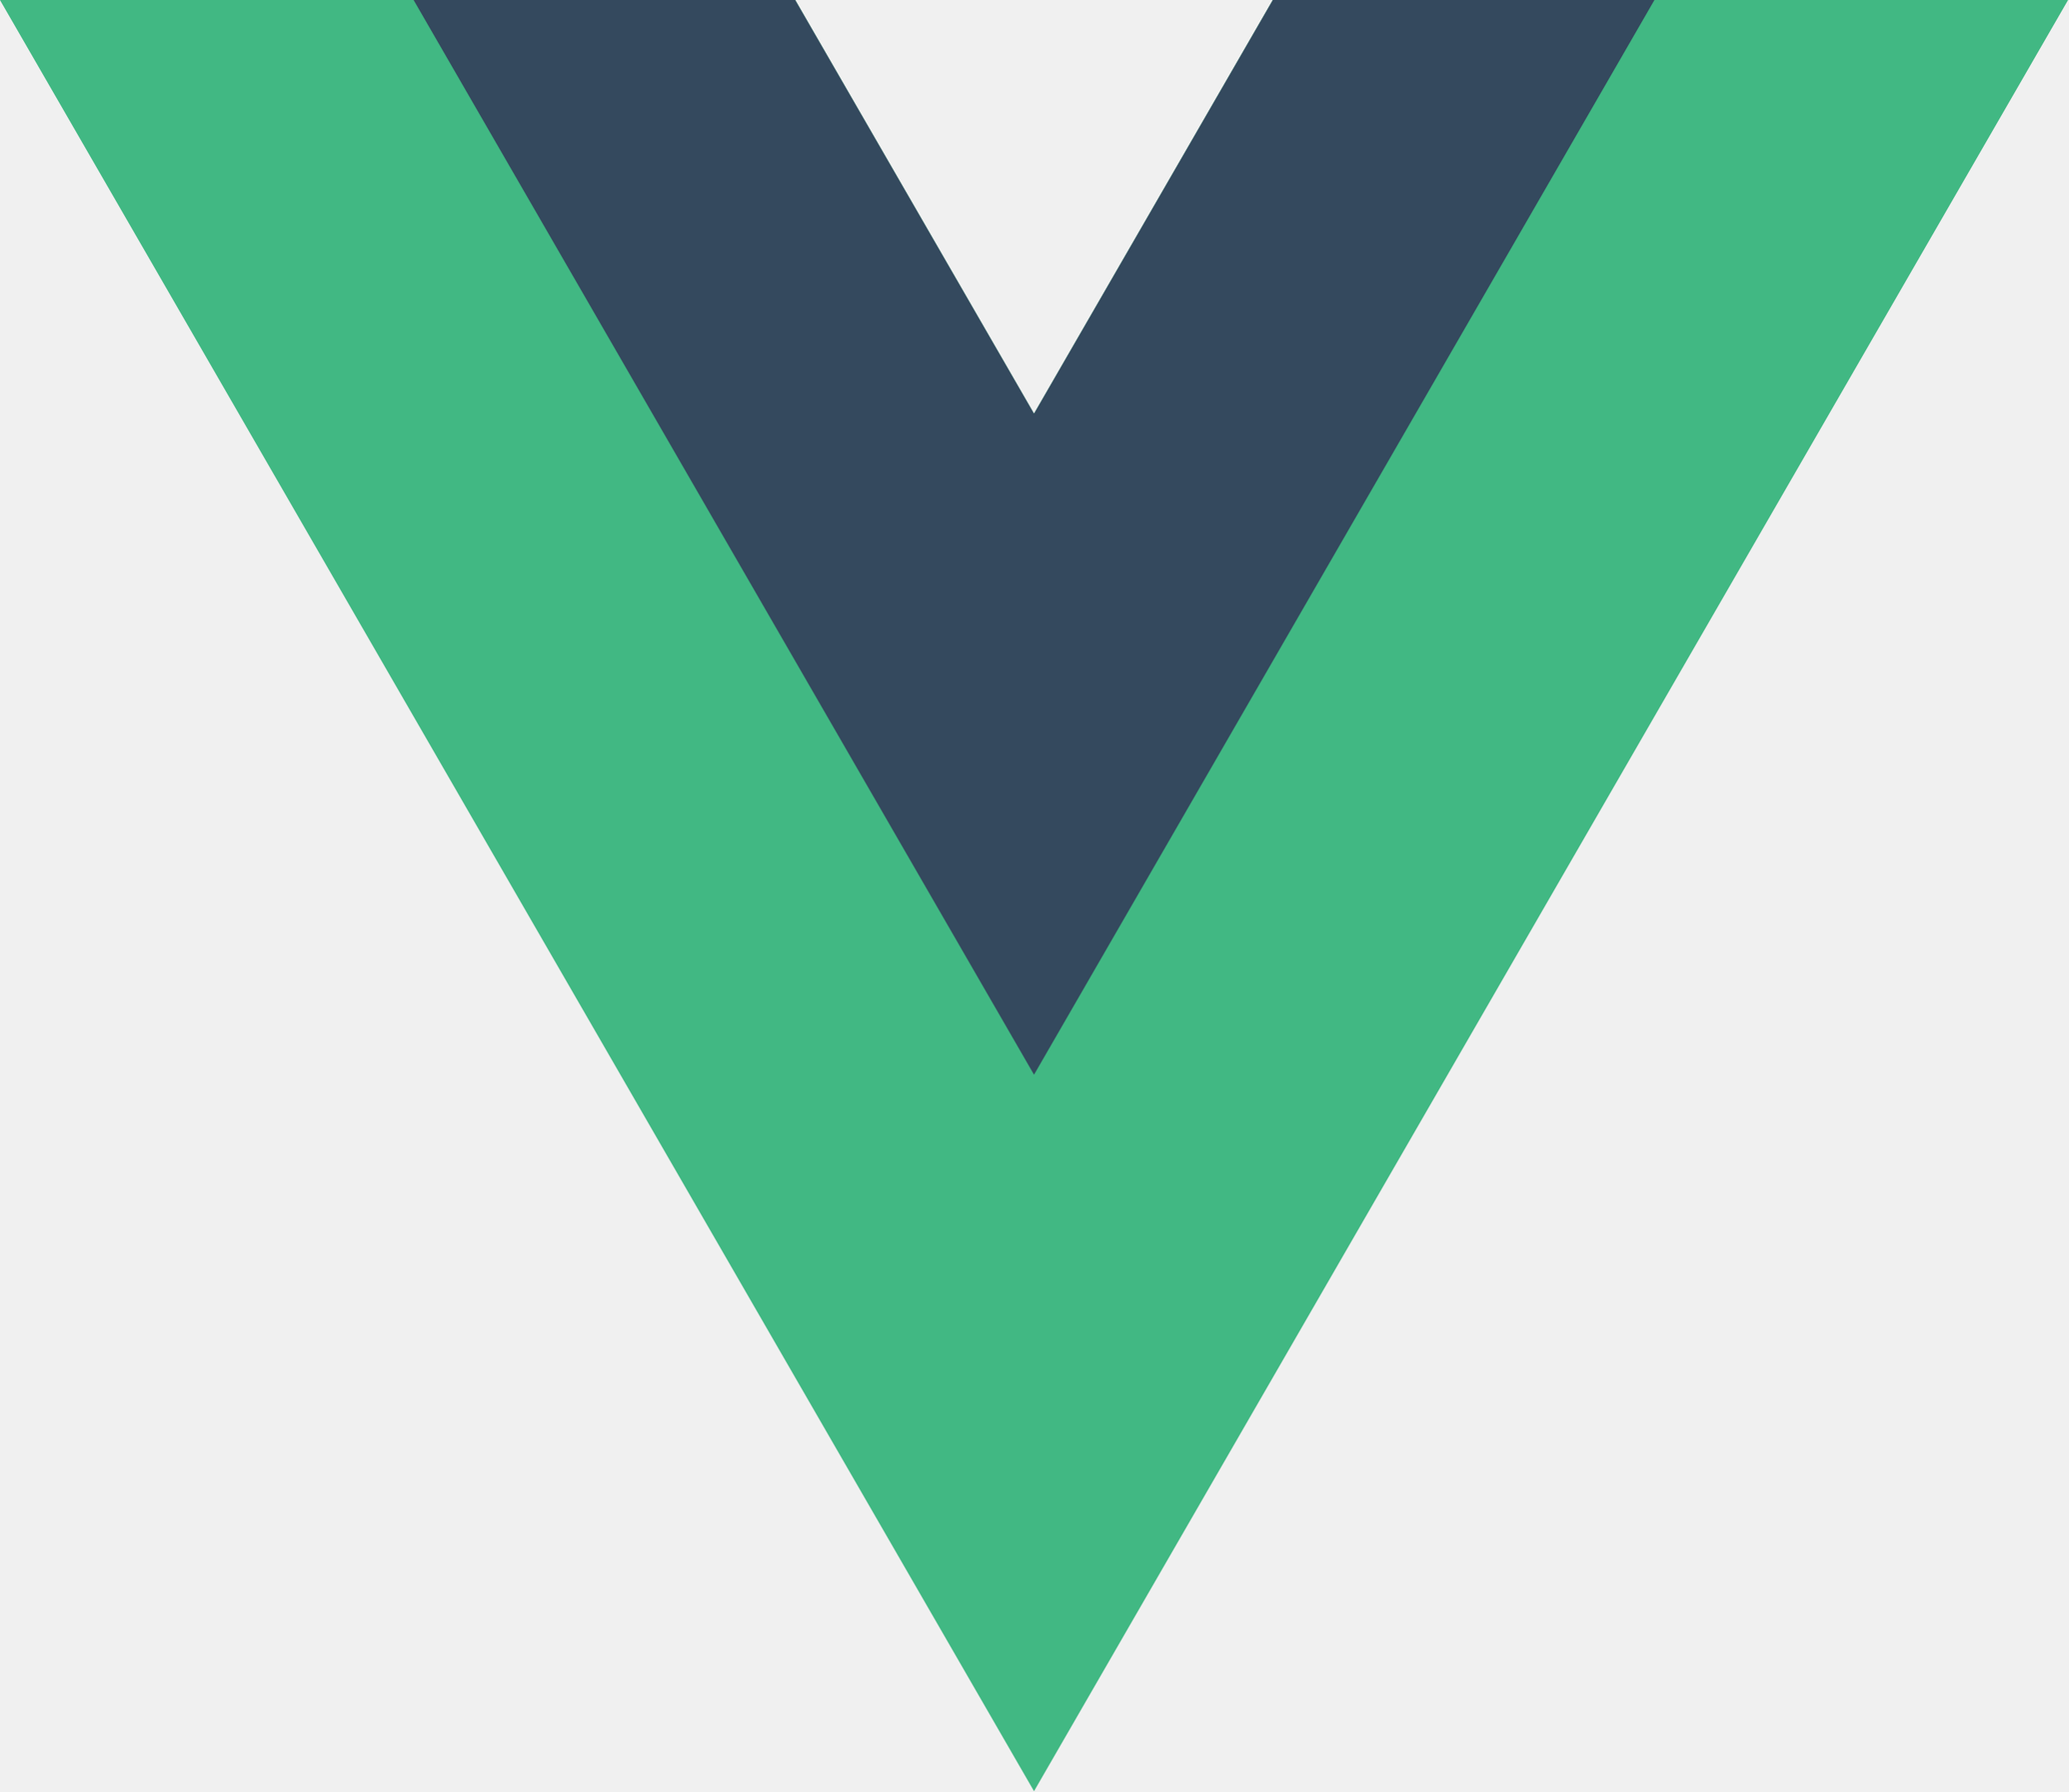
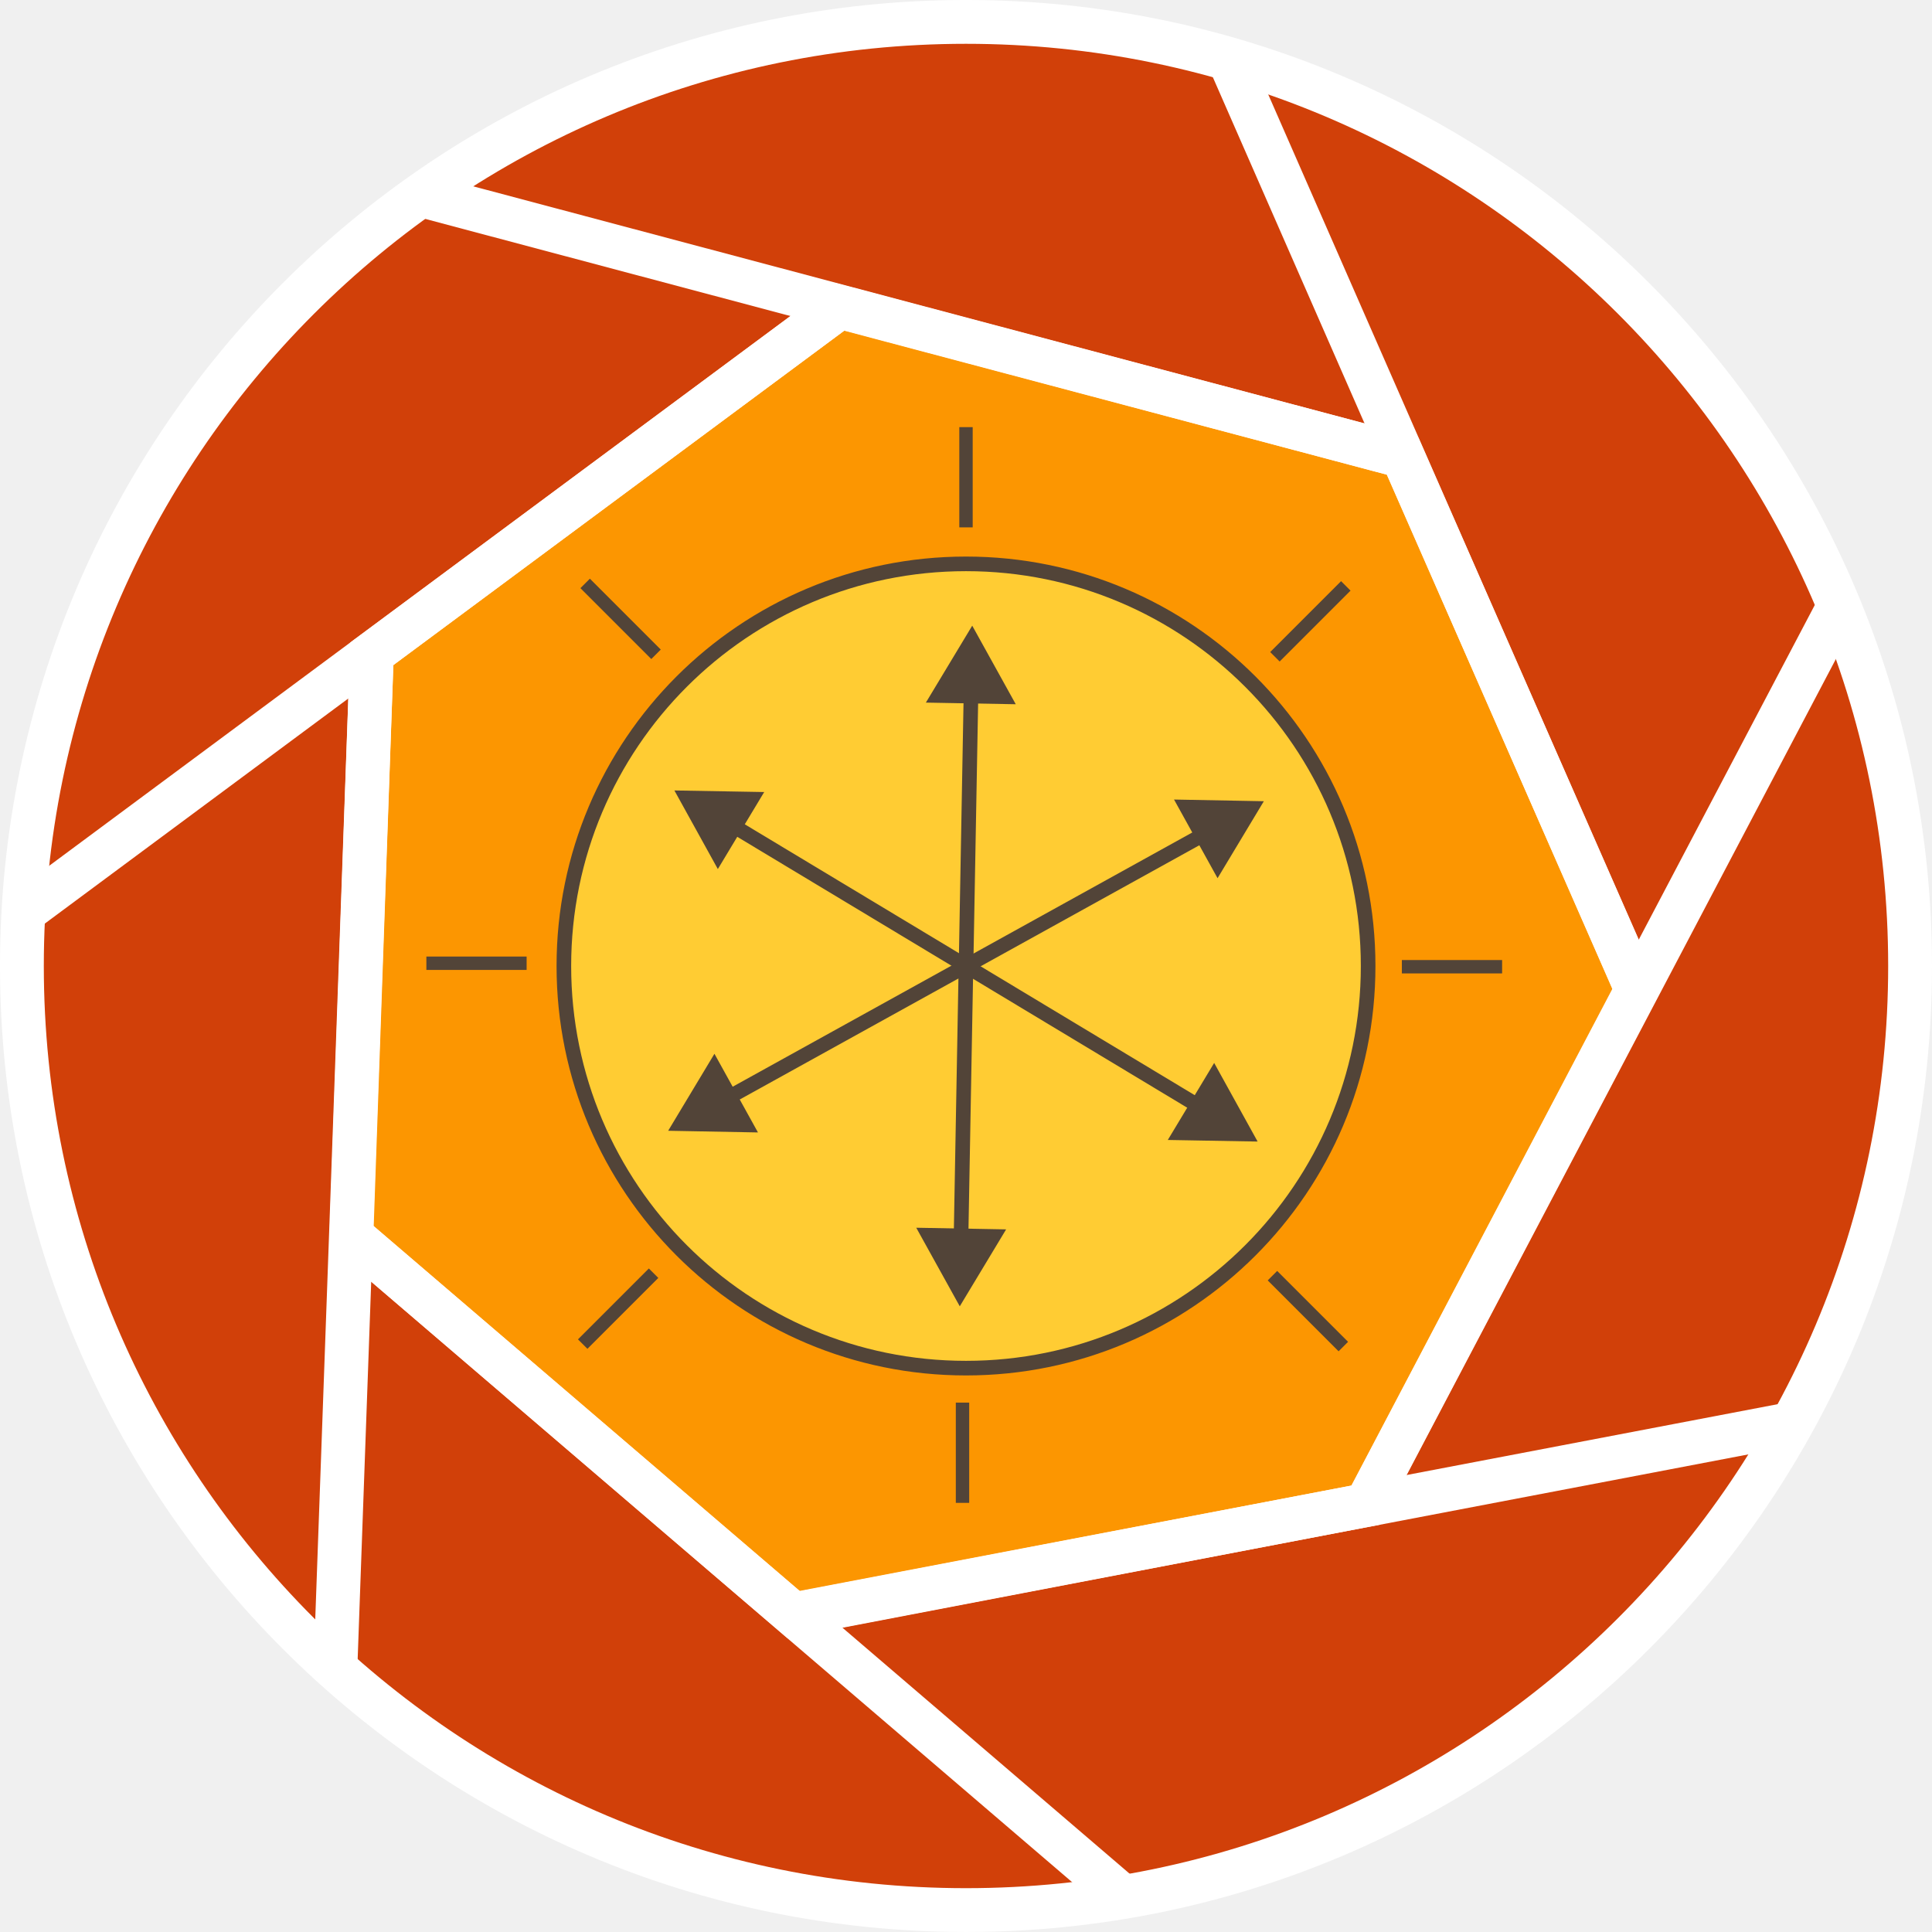
- <svg xmlns="http://www.w3.org/2000/svg" viewBox="0 0 261.76 226.69">
-   <path d="M161.096.001l-30.225 52.351L100.647.001H-.005l130.877 226.688L261.749.001z" fill="#41b883" />
-   <path d="M161.096.001l-30.225 52.351L100.647.001H52.346l78.526 136.01L209.398.001z" fill="#34495e" />
+ <svg xmlns="http://www.w3.org/2000/svg" width="500" height="500" viewBox="0 0 132.292 132.292" version="1.1" id="svg1" xml:space="preserve">
+   <defs id="defs1">
+     <marker style="overflow:visible" id="Triangle" refX="0" refY="0" orient="auto-start-reverse" markerWidth="1" markerHeight="1" viewBox="0 0 1 1" preserveAspectRatio="xMidYMid">
+       <path transform="scale(0.5)" style="fill:context-stroke;fill-rule:evenodd;stroke:context-stroke;stroke-width:1pt" d="M 5.77,0 -2.88,5 V -5 Z" id="path135" />
+     </marker>
+   </defs>
+   <g id="layer1-5" style="display:inline;stroke-width:0.702" transform="matrix(1.424669,0,0,1.424669,16.27203,-16.14513)">
+     <circle style="display:inline;stroke-width:0.07;fill:#ffffff;fill-opacity:1;stroke:#000000;stroke-dasharray:none;stroke-opacity:1" id="path3-3" cx="35.007" cy="57.761" r="45.376" />
+     <path style="display:inline;fill:#fc9601;stroke:#000000;stroke-width:0.07;stroke-dasharray:none;fill-opacity:1" id="path1-5" d="M 86.072,44.687 97.327,70.318 84.306,95.099 56.812,100.369 35.55,82.159 36.53,54.182 59.015,37.506 Z" transform="translate(-30.0802,-11.42708)" />
+     <path id="path3" style="display:inline;fill:#ffffff;stroke:#000000;stroke-width:0.07" d="M 8.813,20.71 55.973,33.253 m 0,0 L 8.813,20.71" />
+     <path id="path4" style="display:inline;fill:#ffffff;stroke:#000000;stroke-width:0.07" d="M -10.276,55.16 28.962,26.059 Z" />
+     <path id="path5" style="display:inline;fill:#ffffff;stroke:#000000;stroke-width:0.07" d="M 4.698,91.551 6.448,42.785 Z" />
+     <path id="path6" style="display:inline;fill:#ffffff;stroke:#000000;stroke-width:0.07" d="M 42.549,102.499 5.468,70.734 Z" />
+     <path id="path7" style="display:inline;fill:#ffffff;stroke:#000000;stroke-width:0.07" d="M 74.715,79.761 26.724,88.924 Z" />
+     <path id="path8" style="display:inline;fill:#ffffff;stroke:#000000;stroke-width:0.07" d="M 76.948,40.496 54.234,83.678 Z" />
+     <path id="path9" style="display:inline;fill:#ffffff;stroke:#000000;stroke-width:0.07" d="M 47.65,14.196 67.236,58.899 Z" />
+     <path style="display:inline;fill:#d14009;fill-opacity:1;stroke:#201f58;stroke-width:0;stroke-opacity:1" d="m 240.416,132.437 c -46.669,-12.448 -85.007,-22.78 -85.196,-22.959 -0.545,-0.518 2.605,-2.675 10.623,-7.275 18.764,-10.764 41.282,-18.224 64.32,-21.308 3.695,-0.495 12.922,-0.881 20.506,-0.858 14.816,0.045 27.572,1.538 39.818,4.663 l 6.231,1.59 11.306,25.798 c 6.218,14.189 13.016,29.696 15.107,34.46 2.09,4.764 3.427,8.63 2.969,8.592 -0.457,-0.039 -39.015,-10.255 -85.685,-22.703 z" id="path1" transform="matrix(0.2645833,0,0,0.2645833,-31.13854,-8.384369)" />
+     <path style="display:inline;fill:#d14009;fill-opacity:1;stroke:#201f58;stroke-width:0;stroke-opacity:1" d="m 367.28,240.519 c -2.562,-5.89 -18.584,-42.47 -35.605,-81.289 -17.021,-38.818 -30.765,-70.761 -30.542,-70.984 0.751,-0.751 13.465,4.121 23.429,8.979 27.2,13.262 50.557,33.771 67.508,59.278 4.448,6.693 11.7,19.994 13.799,25.307 l 1.151,2.913 -17.45,33.149 c -9.598,18.232 -17.491,33.196 -17.541,33.252 -0.05,0.057 -2.187,-4.716 -4.749,-10.607 z" id="path2" transform="matrix(0.2645833,0,0,0.2645833,-31.13854,-8.384369)" />
+     <path style="display:inline;fill:#d14009;fill-opacity:1;stroke:#201f58;stroke-width:0;stroke-opacity:1" d="m 325.751,345.391 c 0.628,-1.883 82.272,-156.907 82.646,-156.926 0.466,-0.024 5.129,14.016 6.686,20.132 9.853,38.702 5.112,81.525 -13.018,117.585 -2.035,4.048 -3.29,5.745 -4.459,6.029 -0.894,0.217 -16.9,3.297 -35.567,6.844 -18.668,3.547 -34.536,6.622 -35.262,6.835 -0.863,0.253 -1.219,0.08 -1.026,-0.499 z" id="path18" transform="matrix(0.2645833,0,0,0.2645833,-31.13854,-8.384369)" />
+     <path style="display:inline;fill:#d14009;fill-opacity:1;stroke:#201f58;stroke-width:0;stroke-opacity:1" d="m 250.495,393.324 c -15.458,-13.282 -27.868,-24.361 -27.577,-24.622 0.29,-0.26 38.393,-7.698 84.674,-16.527 46.28,-8.829 85.339,-16.314 86.797,-16.632 1.458,-0.318 2.652,-0.358 2.652,-0.089 0,1.014 -9.544,14.826 -14.706,21.281 -21.066,26.345 -52.101,47.133 -84.33,56.486 -7.428,2.155 -16.97,4.359 -18.567,4.288 -0.461,-0.021 -13.485,-10.904 -28.943,-24.185 z" id="path19" transform="matrix(0.2645833,0,0,0.2645833,-31.13854,-8.384369)" />
+     <path style="display:inline;fill:#d14009;fill-opacity:1;stroke:#201f58;stroke-width:0;stroke-opacity:1" d="m 235.805,419.619 c -33.427,-2.772 -65.911,-15.86 -92.439,-37.242 -6.378,-5.141 -6.54,-5.345 -6.51,-8.209 0.088,-8.355 2.633,-71.244 2.894,-71.504 0.167,-0.167 30.636,25.661 67.709,57.395 47.388,40.565 67.114,57.862 66.427,58.247 -1.351,0.756 -18.73,2.091 -25.656,1.97 -3.131,-0.054 -8.722,-0.35 -12.425,-0.657 z" id="path20" transform="matrix(0.2645833,0,0,0.2645833,-31.13854,-8.384369)" />
+     <path style="display:inline;fill:#d14009;fill-opacity:1;stroke:#201f58;stroke-width:0;stroke-opacity:1" d="m 128.653,369.11 c -24.551,-25.513 -40.278,-56.126 -46.316,-90.156 -1.731,-9.754 -3.16,-31.231 -2.346,-35.251 0.621,-3.068 0.717,-3.147 30.497,-25.26 29.629,-22.001 29.874,-22.164 29.904,-19.903 0.111,8.352 -5.941,172.974 -6.401,174.106 -0.515,1.268 -1.067,0.903 -5.337,-3.536 z" id="path21" transform="matrix(0.2645833,0,0,0.2645833,-31.13854,-8.384369)" />
+     <path style="display:inline;fill:#d14009;fill-opacity:1;stroke:#201f58;stroke-width:0;stroke-opacity:1" d="m 80.257,236.769 c 0,-2.239 1.683,-13.792 2.92,-20.041 7.877,-39.802 31.335,-77.483 63.214,-101.543 l 4.969,-3.75 35.382,9.411 c 19.46,5.176 35.775,9.542 36.255,9.702 0.48,0.16 -30.406,23.494 -68.636,51.854 -38.23,28.359 -70.543,52.336 -71.807,53.282 -1.264,0.946 -2.298,1.435 -2.298,1.086 z" id="path22" transform="matrix(0.2645833,0,0,0.2645833,-31.13854,-8.384369)" />
+   </g>
+   <g id="layer2" transform="matrix(1.424669,0,0,1.424669,-28.09007,-28.09008)" style="stroke-width:0.702">
+     <g id="g24">
+       <circle style="stroke-width:0.702;fill:#ffcc33;fill-opacity:1;stroke:#524438;stroke-dasharray:none;stroke-opacity:1" id="path26" cx="66.146" cy="66.146" r="19.328" />
+       <g id="g40">
+         <path style="fill:#000000;fill-opacity:0;stroke:#524438;stroke-width:0.643;stroke-dasharray:none;stroke-opacity:1" d="m 47.841,47.758 3.407,3.407 v 0" id="path50" />
+         <path style="stroke-width:0.643;fill:#000000;fill-opacity:0;stroke:#524438;stroke-dasharray:none;stroke-opacity:1" d="m 40.21,66.013 h 4.818 v 0" id="path49" />
+         <path style="stroke-width:0.643;fill:#000000;fill-opacity:0;stroke:#524438;stroke-dasharray:none;stroke-opacity:1" d="m 47.723,84.318 3.407,-3.407 v 0" id="path53" />
+         <path style="stroke-width:0.643;fill:#000000;fill-opacity:0;stroke:#524438;stroke-dasharray:none;stroke-opacity:1" d="m 65.978,91.949 v -4.818 0" id="path48" />
+         <path style="fill:#000000;fill-opacity:0;stroke:#524438;stroke-width:0.643;stroke-dasharray:none;stroke-opacity:1" d="m 84.282,84.437 -3.407,-3.407 v 0" id="path52" />
+         <path style="stroke-width:0.643;fill:#000000;fill-opacity:0;stroke:#524438;stroke-dasharray:none;stroke-opacity:1" d="m 91.913,66.181 h -4.818 v 0" id="path27" />
+         <path style="stroke-width:0.643;fill:#000000;fill-opacity:0;stroke:#524438;stroke-dasharray:none;stroke-opacity:1" d="m 84.401,47.877 -3.407,3.407 v 0" id="path51" />
+         <path style="stroke-width:0.643;fill:#000000;fill-opacity:0;stroke:#524438;stroke-dasharray:none;stroke-opacity:1" d="m 66.146,40.246 v 4.818 0" id="path47" />
+       </g>
+       <g id="g46">
+         <path style="stroke-width:0.702;fill:#000000;fill-opacity:0;stroke:#524438;stroke-linecap:butt;stroke-dasharray:none;stroke-opacity:1;marker-end:url(#Triangle)" d="M 66.146,66.243 66.4,52.281" id="path41" />
+         <path style="stroke-width:0.702;fill:#000000;fill-opacity:0;stroke:#524438;stroke-linecap:butt;stroke-dasharray:none;stroke-opacity:1;marker-end:url(#Triangle)" d="M 66.062,66.194 78.28,59.433" id="path42" />
+         <path style="stroke-width:0.702;fill:#000000;fill-opacity:0;stroke:#524438;stroke-linecap:butt;stroke-dasharray:none;stroke-opacity:1;marker-end:url(#Triangle)" d="M 66.146,66.049 65.892,80.01" id="path43" />
+         <path style="stroke-width:0.702;fill:#000000;fill-opacity:0;stroke:#524438;stroke-linecap:butt;stroke-dasharray:none;stroke-opacity:1;marker-end:url(#Triangle)" d="M 66.23,66.194 54.266,58.994" id="path44" />
+         <path style="stroke-width:0.702;fill:#000000;fill-opacity:0;stroke:#524438;stroke-linecap:butt;stroke-dasharray:none;stroke-opacity:1;marker-end:url(#Triangle)" d="m 66.23,66.097 -12.218,6.761" id="path45" />
+         <path style="stroke-width:0.702;fill:#000000;fill-opacity:0;stroke:#524438;stroke-linecap:butt;stroke-dasharray:none;stroke-opacity:1;marker-end:url(#Triangle)" d="M 66.062,66.097 78.026,73.298" id="path46" />
+       </g>
+     </g>
+   </g>
+   <g id="g17" style="display:inline;stroke-width:2.106;stroke-dasharray:none" transform="matrix(1.424669,0,0,1.424669,16.27203,-16.14513)">
+     <circle style="fill:#ffffff;fill-opacity:0;stroke:#ffffff;stroke-width:2.106;stroke-dasharray:none;stroke-opacity:1" id="circle9" cx="35.007" cy="57.761" r="45.376" />
+     <path style="display:inline;fill:#ffffff;fill-opacity:0;stroke:#ffffff;stroke-width:2.106;stroke-dasharray:none" id="path10" d="M 86.072,44.687 97.327,70.318 84.306,95.099 56.812,100.369 35.55,82.159 36.53,54.182 59.015,37.506 Z" transform="translate(-30.0802,-11.42708)" />
+     <path id="path11" style="display:inline;fill:#ffffff;fill-opacity:0;stroke:#ffffff;stroke-width:2.106;stroke-dasharray:none" d="M 8.813,20.71 55.973,33.253 m 0,0 L 8.813,20.71" />
+     <path id="path12" style="display:inline;fill:#ffffff;fill-opacity:0;stroke:#ffffff;stroke-width:2.106;stroke-dasharray:none" d="M -10.276,55.16 28.962,26.059 Z" />
+     <path id="path13" style="display:inline;fill:#ffffff;fill-opacity:0;stroke:#ffffff;stroke-width:2.106;stroke-dasharray:none" d="M 4.698,91.551 6.448,42.785 Z" />
+     <path id="path14" style="display:inline;fill:#ffffff;fill-opacity:0;stroke:#ffffff;stroke-width:2.106;stroke-dasharray:none" d="M 42.549,102.499 5.468,70.734 Z" />
+     <path id="path15" style="display:inline;fill:#ffffff;fill-opacity:0;stroke:#ffffff;stroke-width:2.106;stroke-dasharray:none" d="M 74.715,79.761 26.724,88.924 Z" />
+     <path id="path16" style="display:inline;fill:#ffffff;fill-opacity:0;stroke:#ffffff;stroke-width:2.106;stroke-dasharray:none" d="M 76.948,40.496 54.234,83.678 Z" />
+     <path id="path17" style="display:inline;fill:#ffffff;fill-opacity:0;stroke:#ffffff;stroke-width:2.106;stroke-dasharray:none" d="M 47.65,14.196 67.236,58.899 Z" />
+   </g>
</svg>
